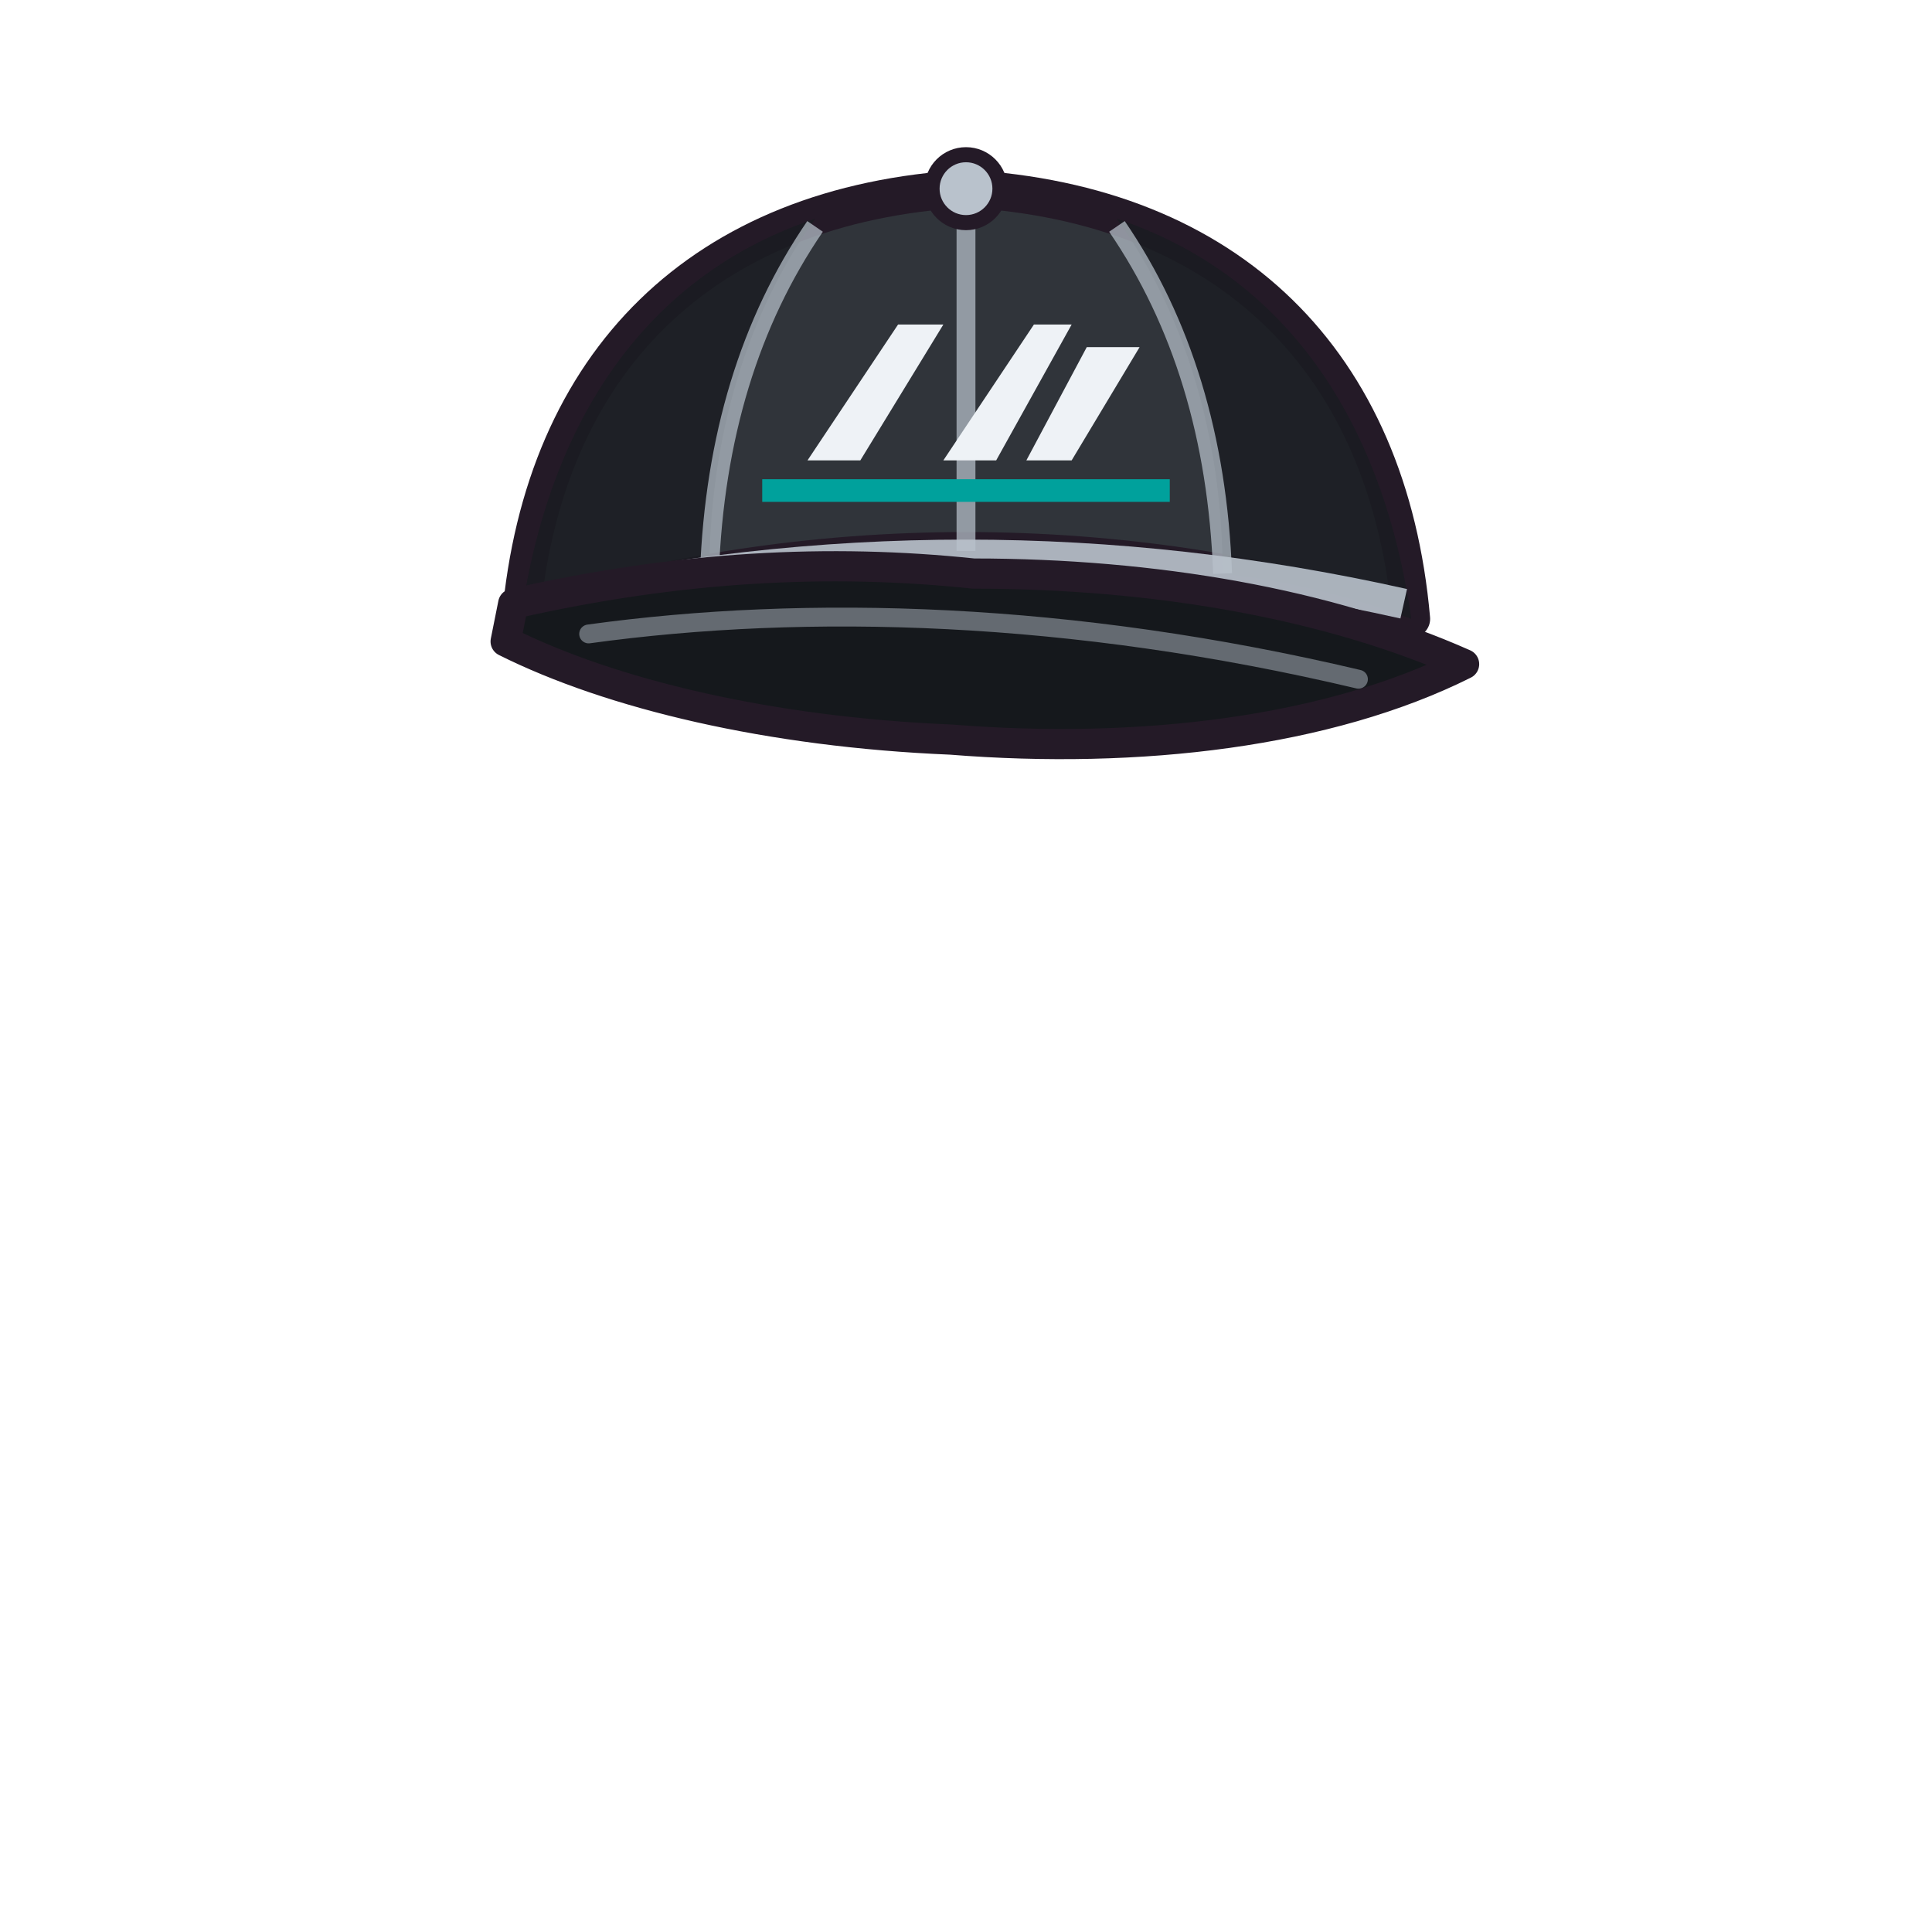
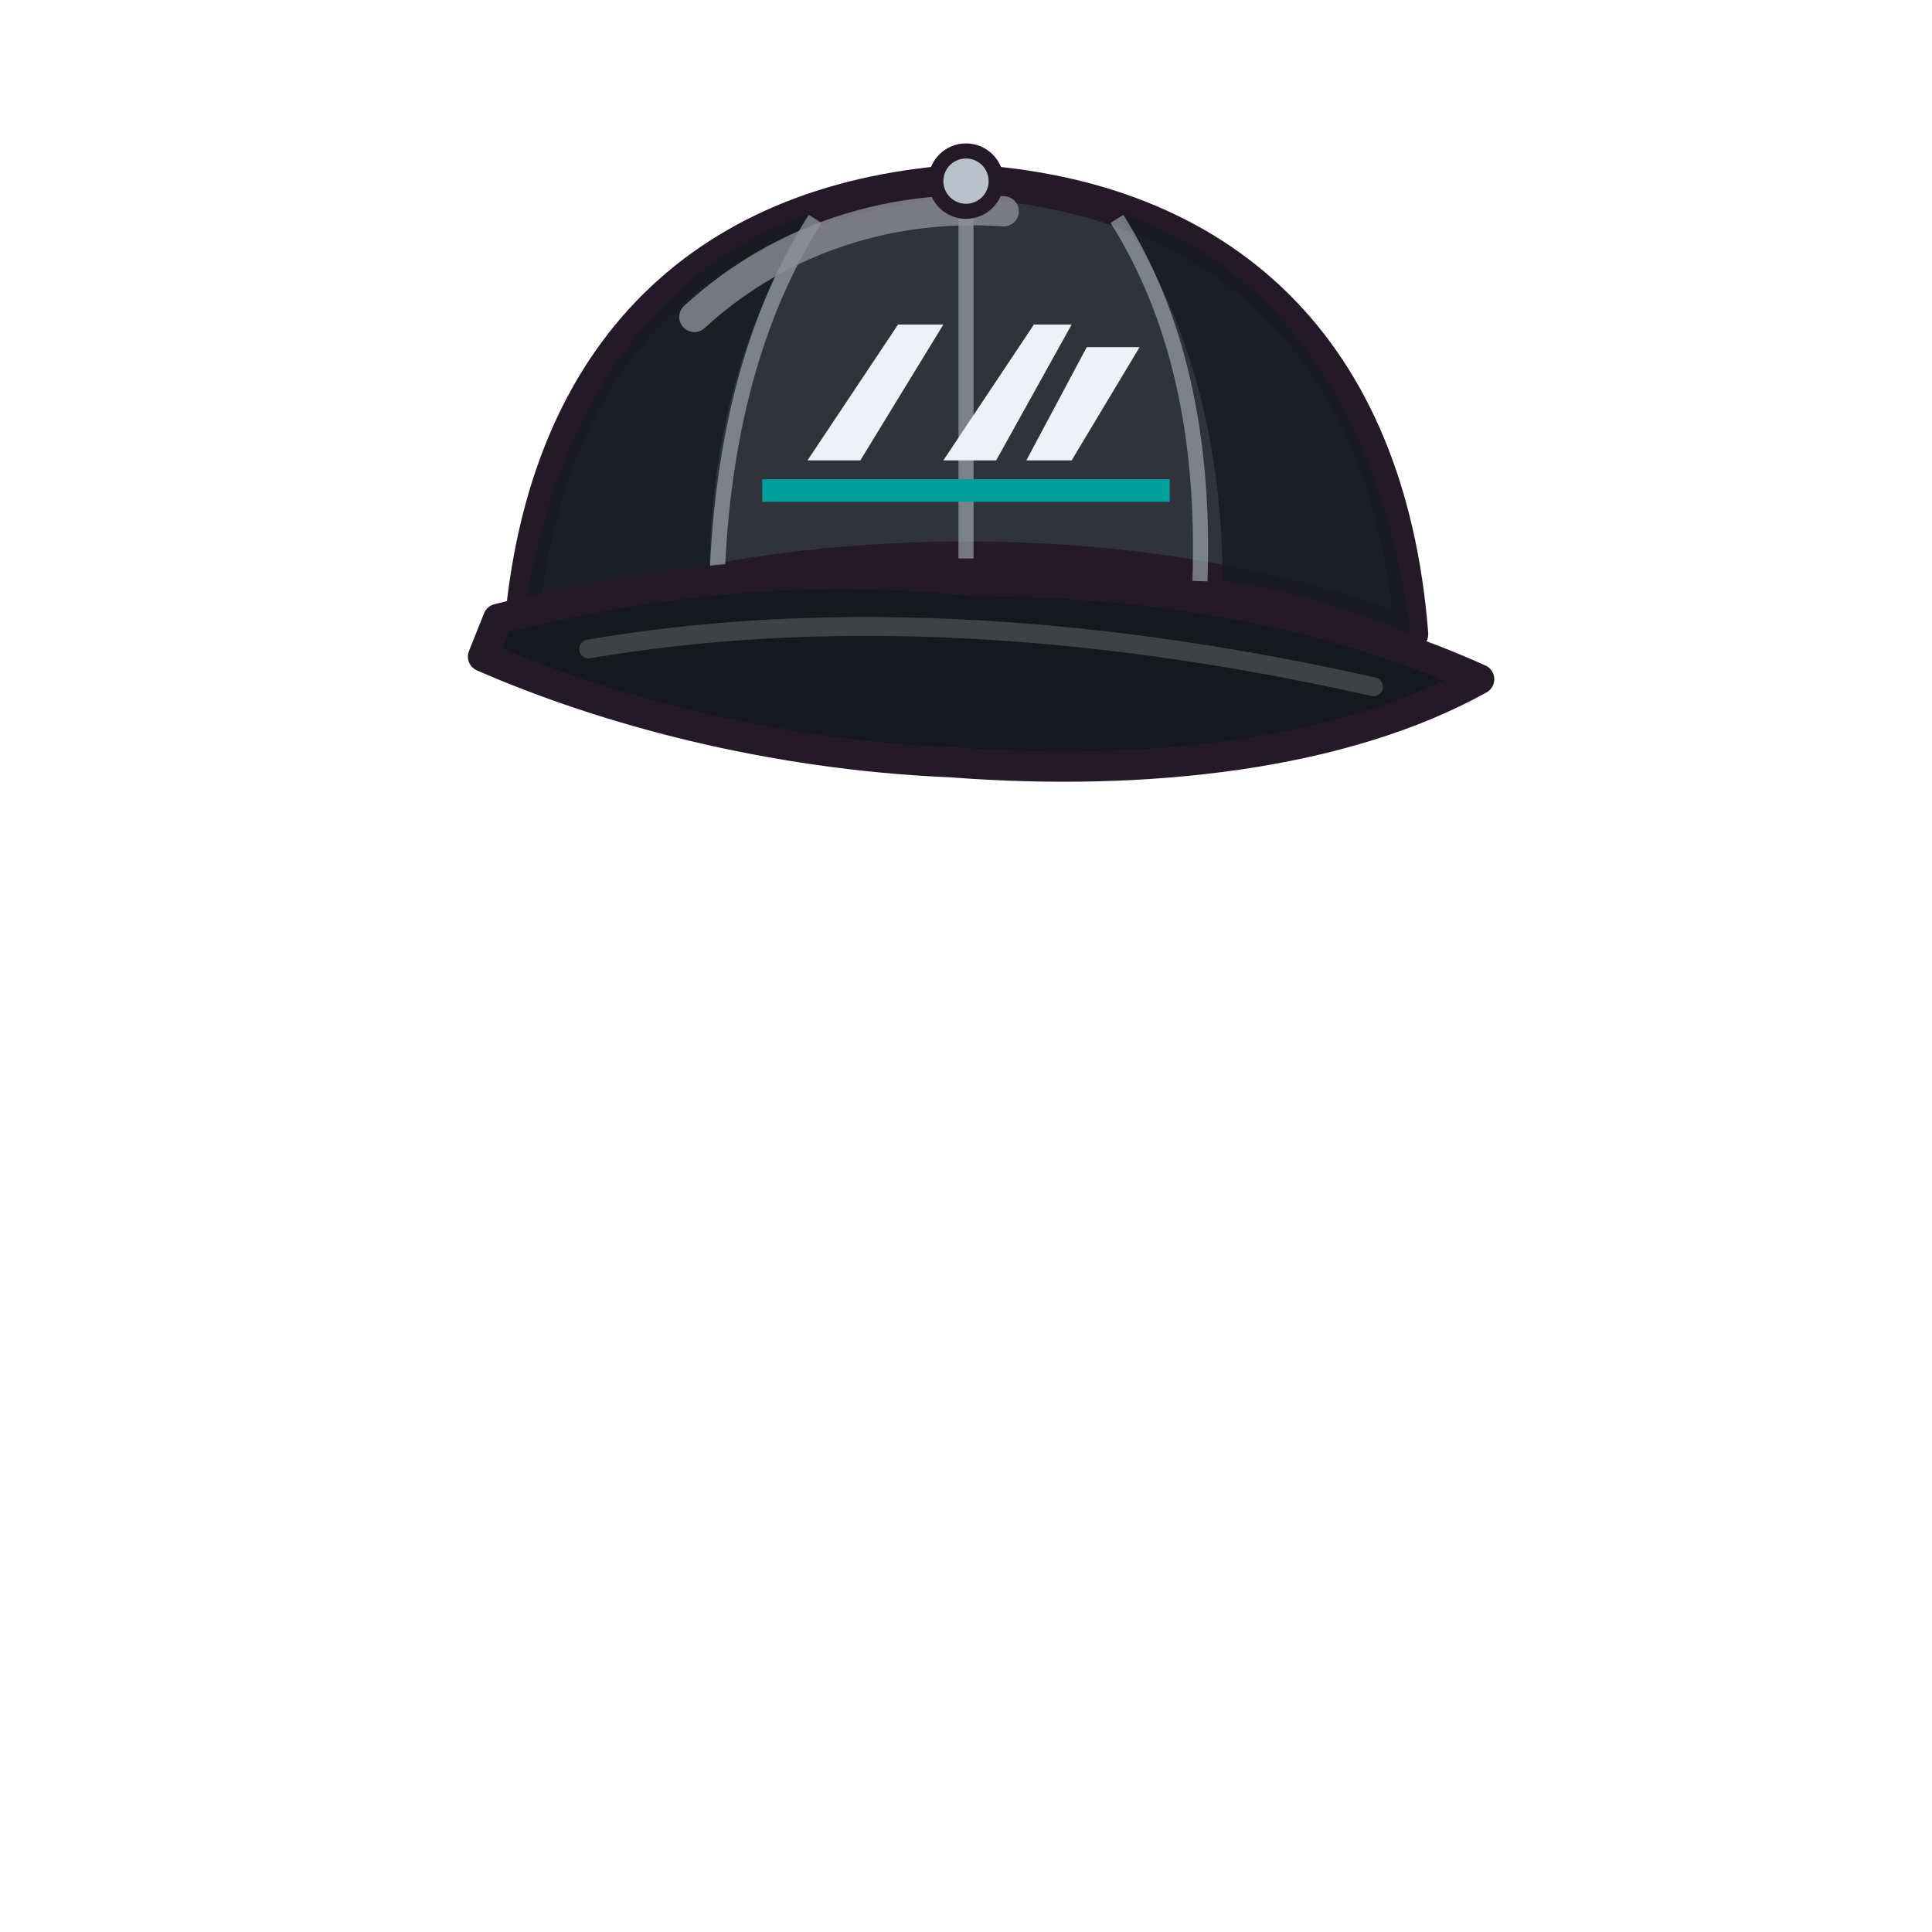
<svg xmlns="http://www.w3.org/2000/svg" viewBox="0 0 256 256" width="256" height="256" fill="none">
-   <path d="M69 82 C72 48 93 27 128 25 C163 27 184 48 187 82 C168 76 148 73 128 73 C108 73 88 76 69 82Z" fill="#30343a" stroke="#241a27" stroke-width="5" stroke-linejoin="round" />
-   <path d="M69 82 C73 54 87 36 108 29 C98 43 94 60 94 76 C85 77 77 79 69 82Z" fill="#181b20" opacity=".78" />
-   <path d="M187 82 C183 54 169 36 148 29 C158 43 162 60 162 76 C171 77 179 79 187 82Z" fill="#181b20" opacity=".78" />
-   <path d="M128 27 V73 M108 30 Q95 49 94 76 M148 30 Q161 49 162 76" stroke="#b9c2cc" stroke-width="2.5" opacity=".72" />
-   <circle cx="128" cy="25" r="4.5" fill="#b9c2cc" stroke="#241a27" stroke-width="2" />
-   <path d="M70 80 Q128 67 186 80" stroke="#b9c2cc" stroke-width="4" opacity=".9" />
+   <path d="M69 84 C72 46 94 26 128 24 C162 26 184 46 187 84 C168 77 148 74 128 74 C108 74 88 77 69 84Z" fill="#30343a" stroke="#241a27" stroke-width="4.5" stroke-linejoin="round" />
+   <path d="M69 84 C73 54 87 35 108 28 C98 42 94 60 94 77 C85 78 77 81 69 84Z" fill="#181b20" opacity=".85" />
+   <path d="M187 84 C183 54 169 35 148 28 C158 42 162 60 162 77 C171 78 179 81 187 84Z" fill="#181b20" opacity=".85" />
+   <path d="M128 26 V74 M108 29 Q96 48 95 77 M148 29 Q160 48 159 77" stroke="#b9c2cc" stroke-width="2" opacity=".55" fill="none" />
+   <path d="M92 42 C104 31 119 27 133 28" stroke="#8d8f93" stroke-width="4" stroke-linecap="round" opacity=".8" fill="none" />
+   <circle cx="128" cy="24" r="4" fill="#b9c2cc" stroke="#241a27" stroke-width="2" />
  <g transform="translate(107 43)" fill="#eef2f6">
    <path d="M0 18 L12 0 H18 L7 18Z" />
    <path d="M18 18 L30 0 H35 L25 18Z" />
    <path d="M37 3 H44 L35 18 H29Z" />
  </g>
  <path d="M101 65 H155" stroke="#00a19c" stroke-width="3" />
-   <path d="M68 80 C90 75 110 74 129 76 C153 76 176 80 194 88 C176 97 151 100 126 98 C102 97 81 92 67 85Z" fill="#15181c" stroke="#241a27" stroke-width="4" stroke-linejoin="round" />
-   <path d="M78 84 C107 80 142 81 180 90" stroke="#b9c2cc" stroke-width="2.5" opacity=".48" stroke-linecap="round" />
+   <path d="M66 82 C90 76 110 75 129 77 C153 77 176 81 196 90 C178 100 152 103 126 101 C102 100 80 94 64 87Z" fill="#15181c" stroke="#241a27" stroke-width="4" stroke-linejoin="round" />
+   <path d="M78 86 C107 81 142 82 182 91" stroke="#5b5d60" stroke-width="2.5" stroke-linecap="round" opacity=".6" fill="none" />
</svg>
